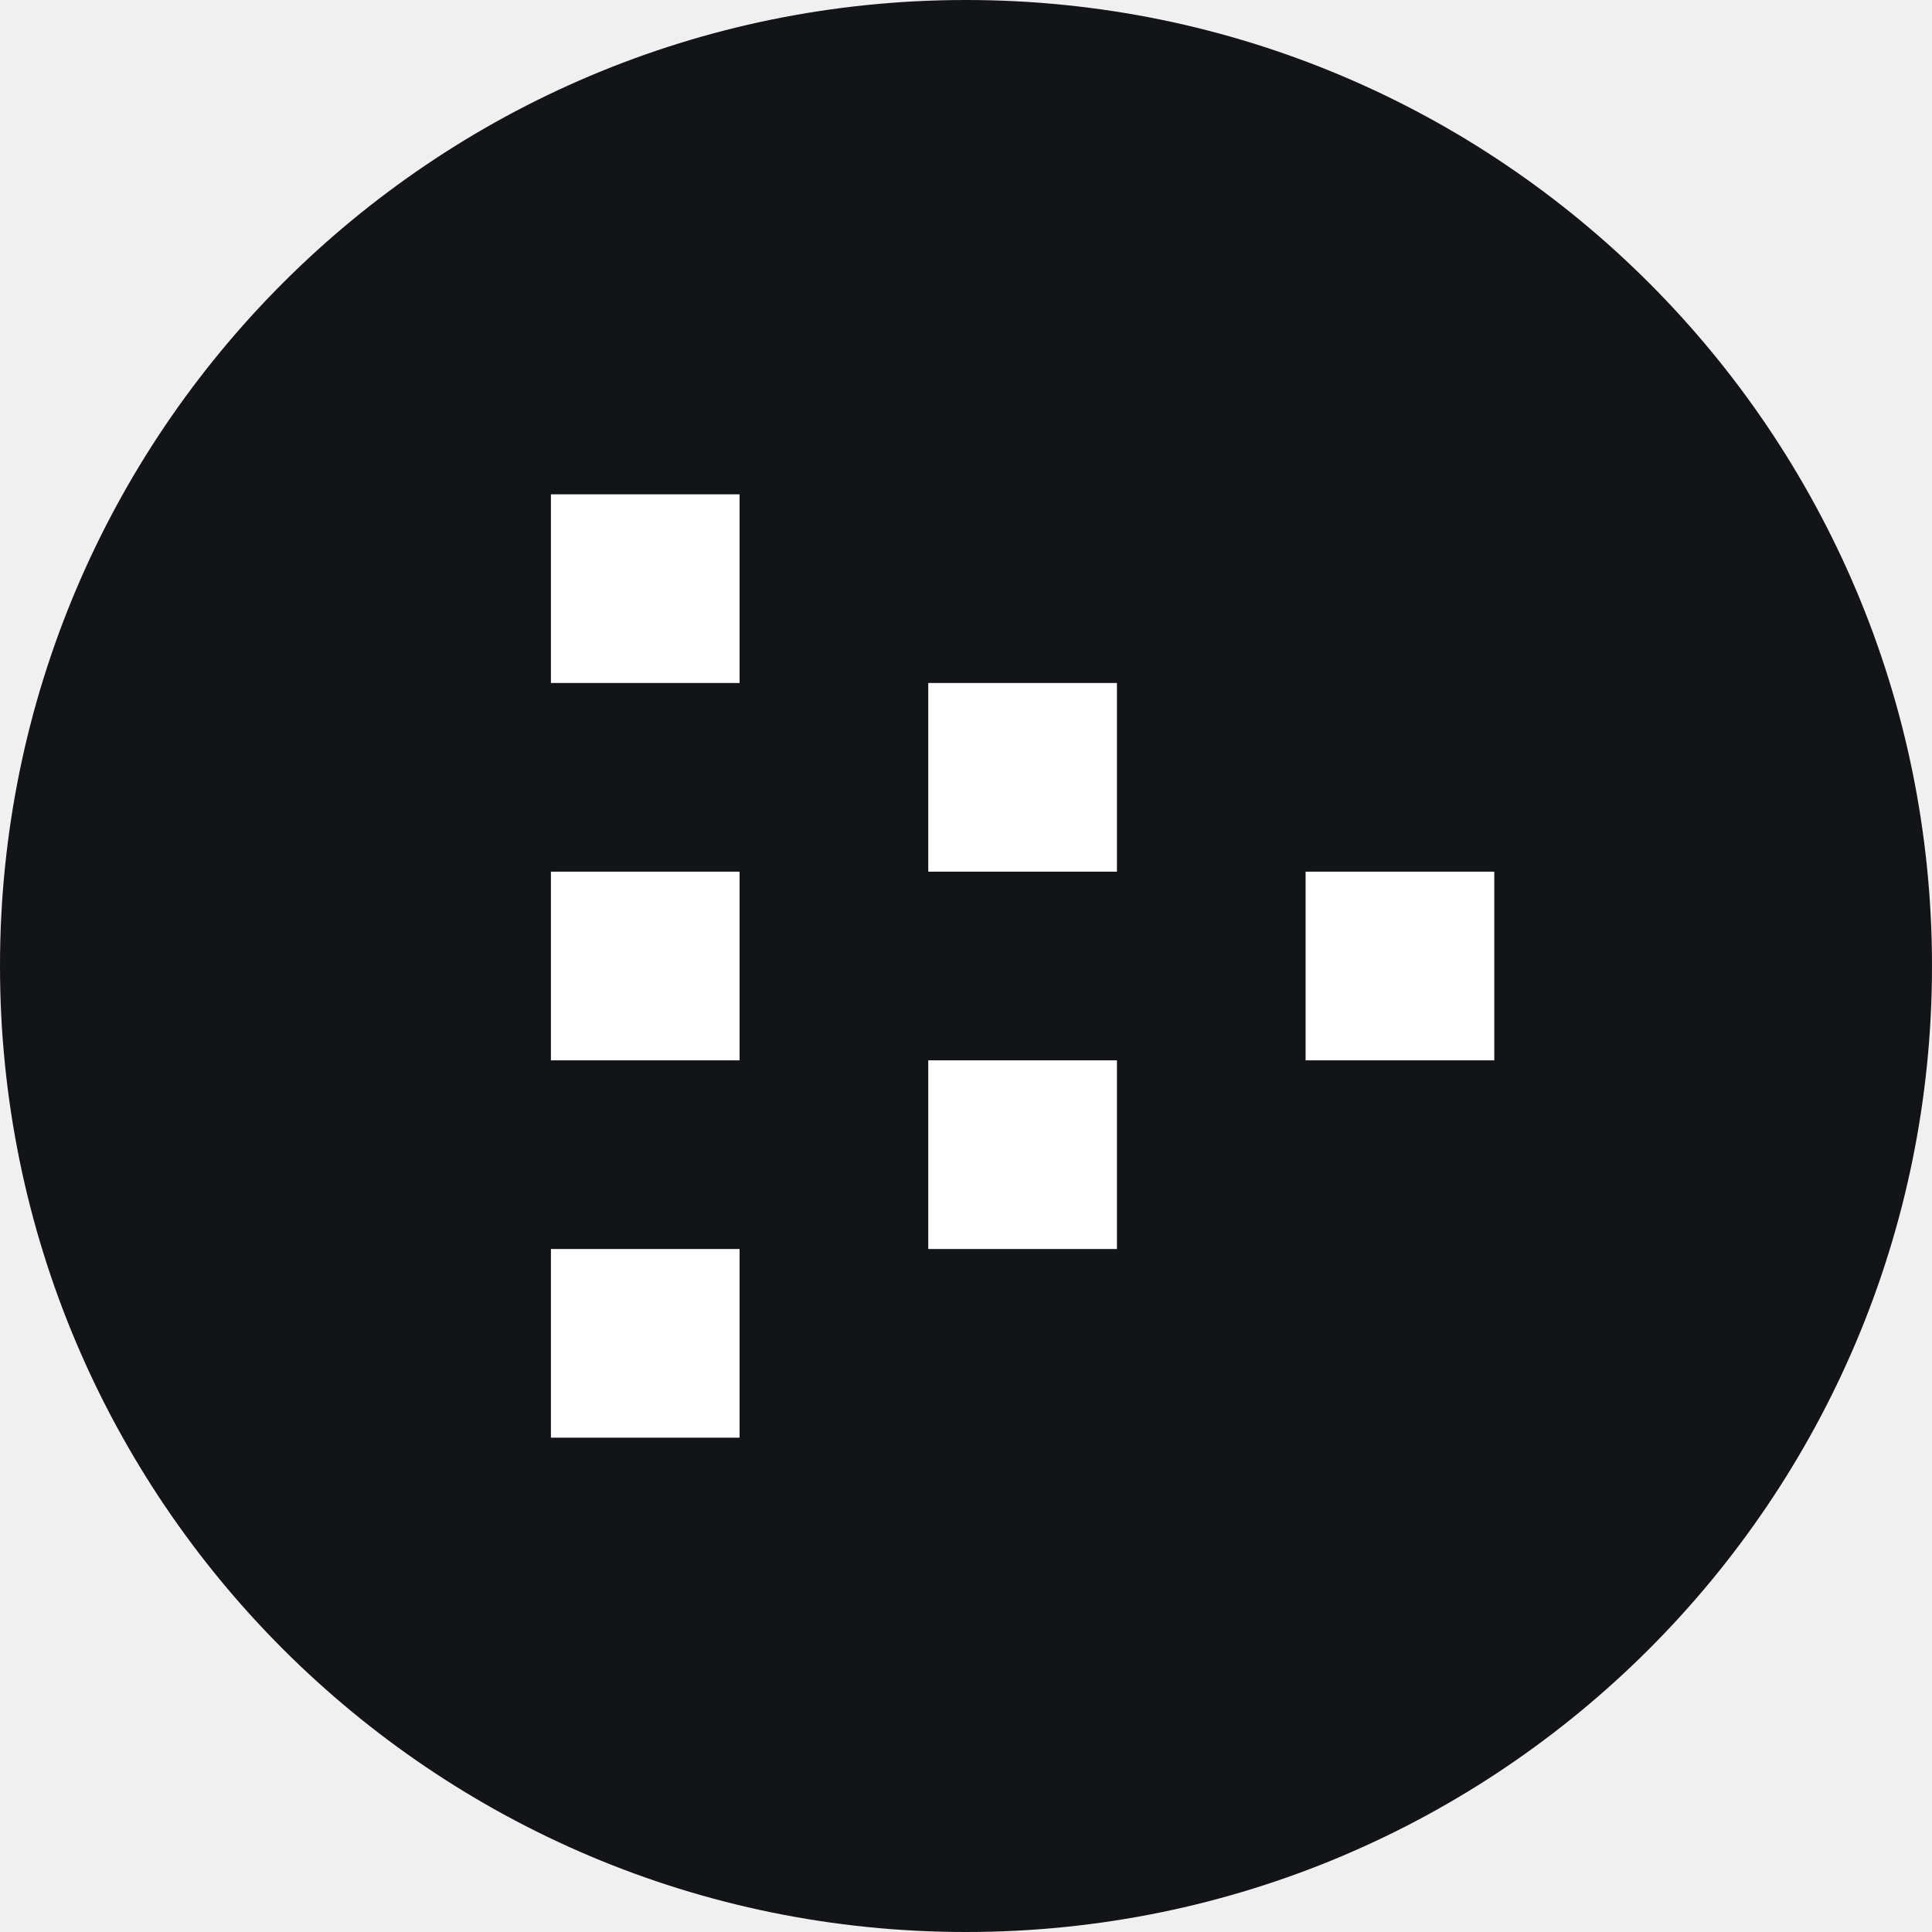
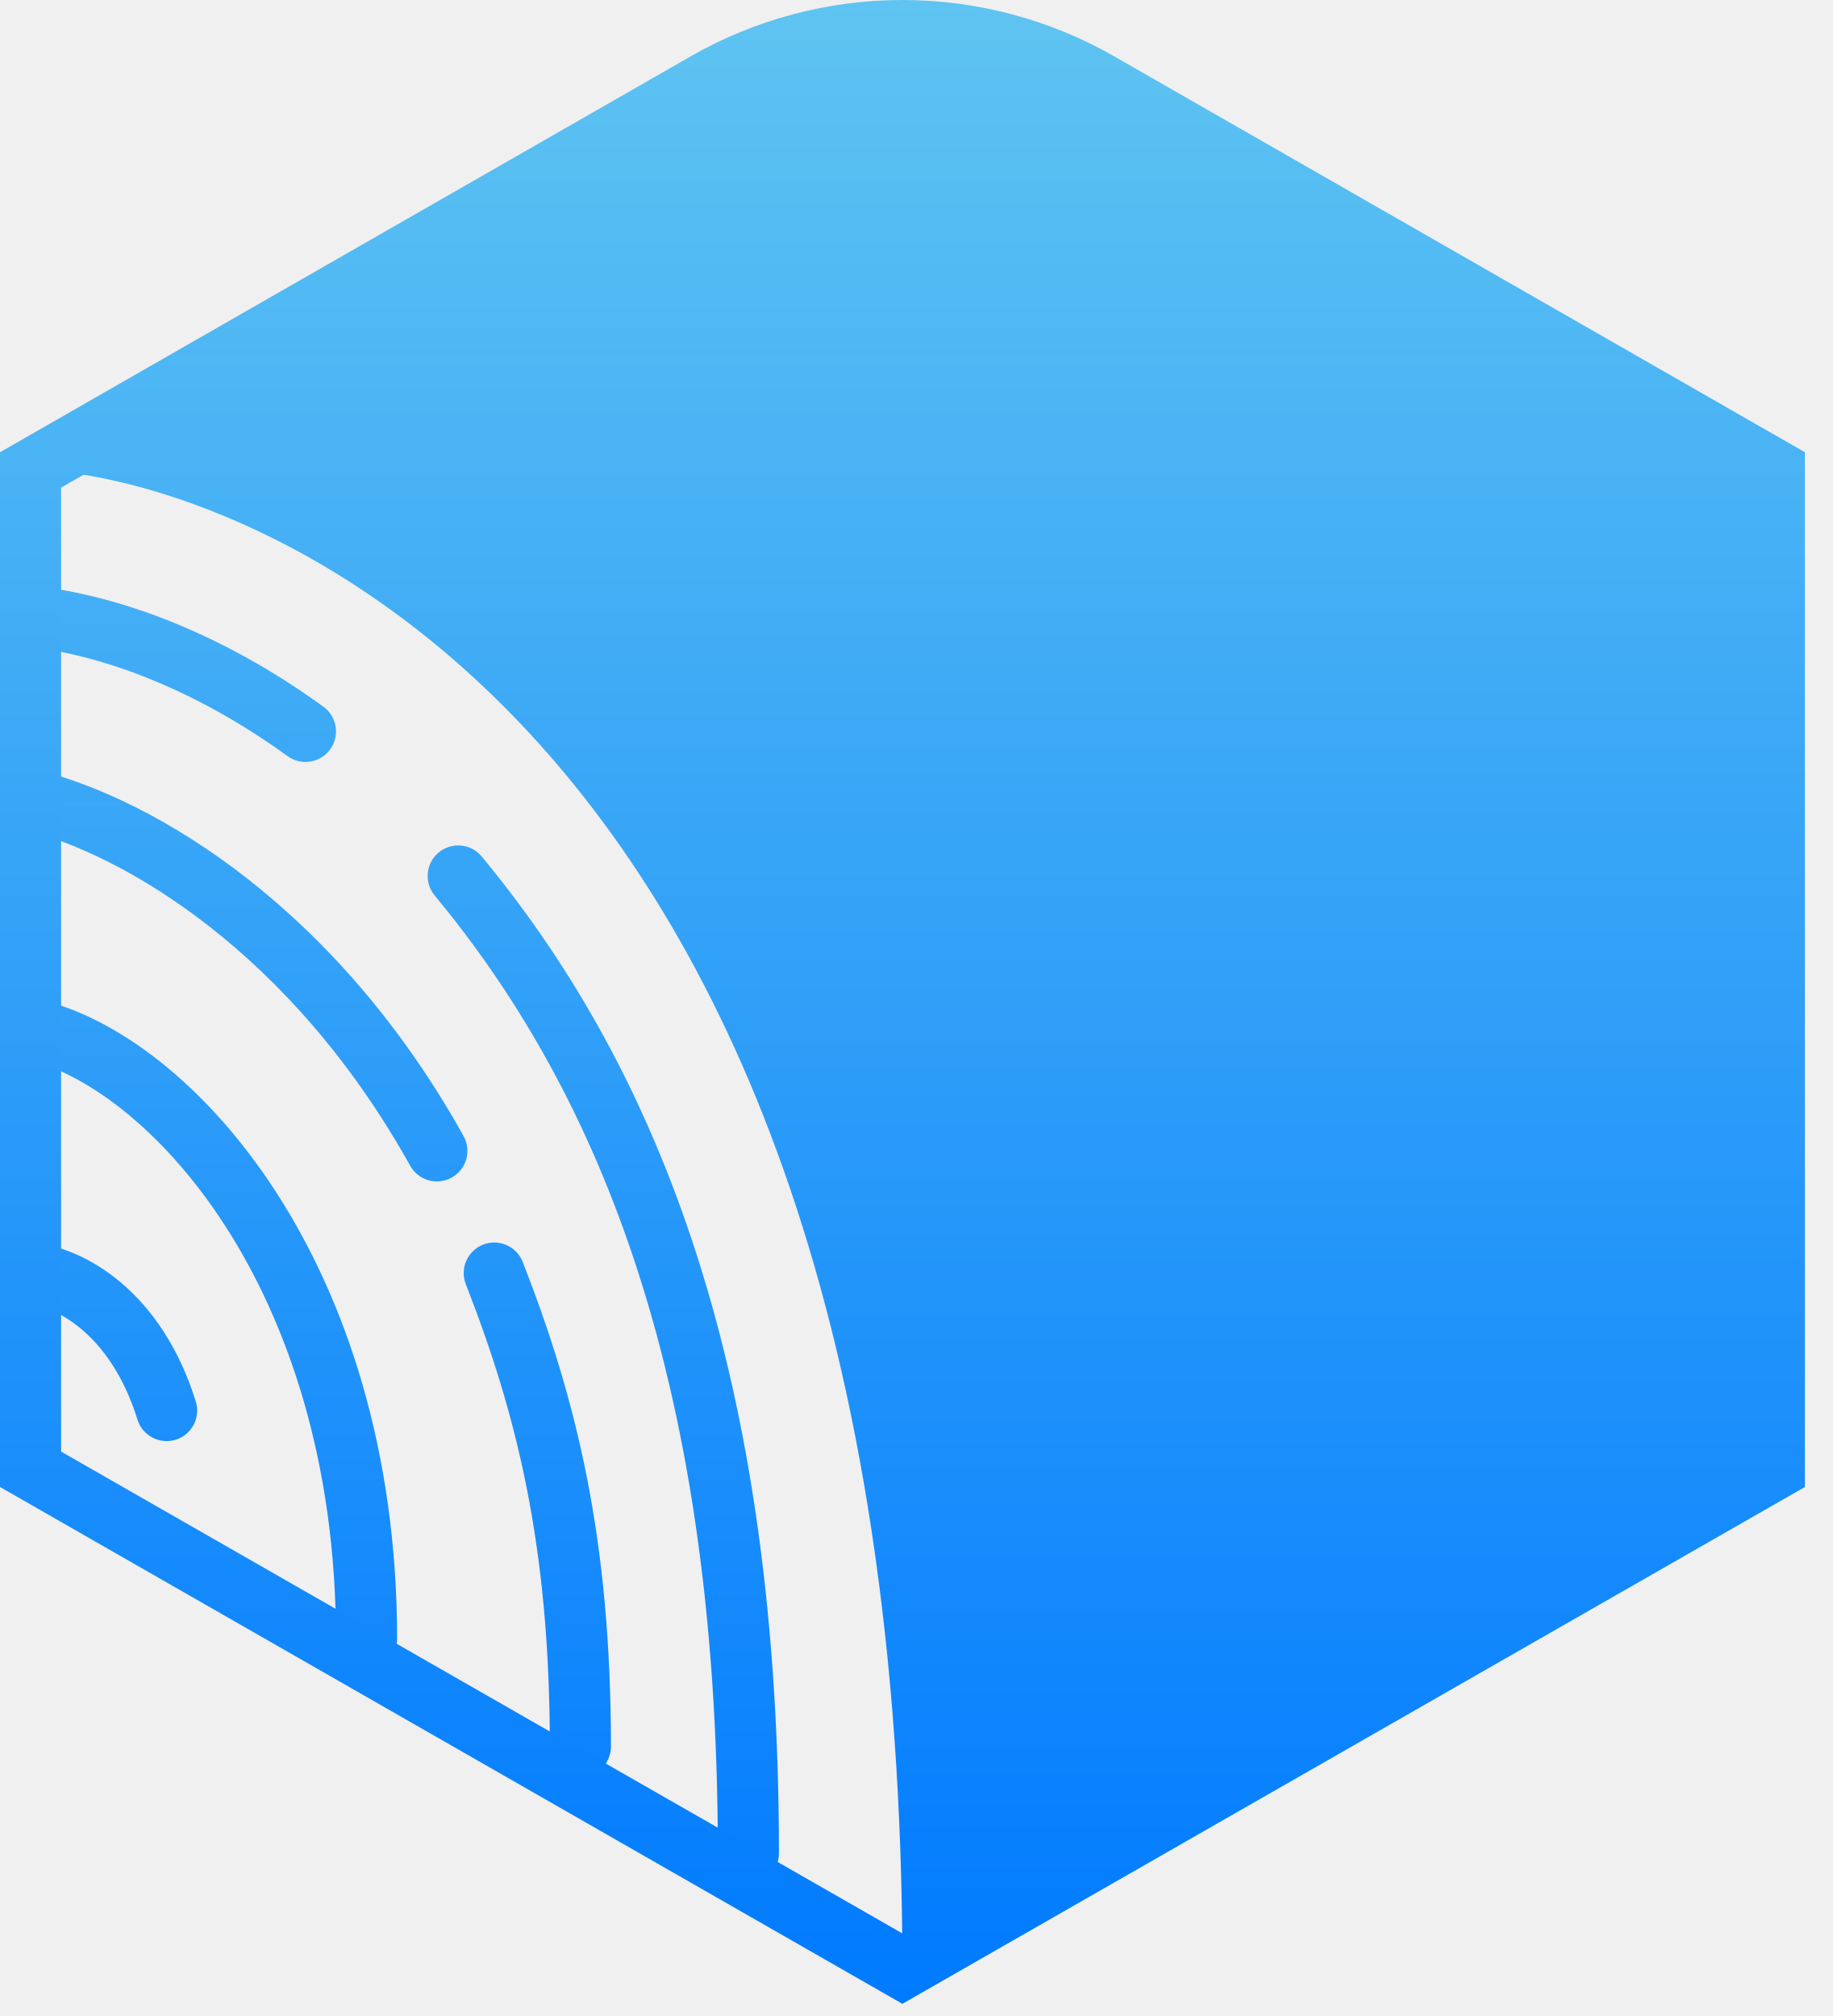
- <svg xmlns="http://www.w3.org/2000/svg" width="1024" height="1024" viewBox="0 0 1024 1024" fill="none">
-   <circle cx="512" cy="512" r="512" fill="#131418" />
-   <path fill-rule="evenodd" clip-rule="evenodd" d="M292 662L292 762L392 762L392 662L292 662ZM292 462L292 562L392 562L392 462L292 462ZM692 462L692 562L792.001 562L792.001 462L692 462ZM292 362L292 262L392 262L392 362L292 362ZM492 461.999L492 361.999L592 361.999L592 461.999L492 461.999ZM492 561.999L492 661.999L592 661.999L592 561.999L492 561.999Z" fill="white" />
+ <svg xmlns="http://www.w3.org/2000/svg" width="60" height="66" viewBox="0 0 60 66" fill="none">
+   <path fill-rule="evenodd" clip-rule="evenodd" d="M0.006 20.072C0.064 19.523 0.557 19.125 1.106 19.183C3.765 19.466 7.173 20.658 10.588 23.136C11.034 23.46 11.134 24.085 10.81 24.532C10.485 24.979 9.86 25.079 9.413 24.754C6.252 22.461 3.171 21.414 0.894 21.172C0.345 21.114 -0.053 20.621 0.006 20.072ZM14.363 27.907C14.789 27.555 15.419 27.615 15.771 28.041C21.151 34.547 25.5 44.156 25.5 60.678C25.5 61.23 25.052 61.678 24.5 61.678C23.948 61.678 23.5 61.23 23.5 60.678C23.5 44.552 19.272 35.412 14.23 29.315C13.878 28.89 13.937 28.259 14.363 27.907Z" fill="url(#paint0_linear_487_7779)" />
+   <path fill-rule="evenodd" clip-rule="evenodd" d="M0.03 25.935C0.164 25.399 0.707 25.074 1.243 25.208C5.098 26.172 11.021 29.732 15.175 37.191C15.444 37.674 15.271 38.283 14.788 38.551C14.306 38.82 13.697 38.647 13.428 38.164C9.528 31.162 4.048 27.971 0.758 27.148C0.222 27.014 -0.104 26.471 0.03 25.935ZM15.816 40.746C16.33 40.545 16.91 40.799 17.112 41.313C18.864 45.794 20 50.356 20 57.178C20 57.73 19.552 58.178 19 58.178C18.448 58.178 18 57.73 18 57.178C18 50.627 16.919 46.311 15.249 42.042C15.048 41.528 15.302 40.948 15.816 40.746Z" fill="url(#paint1_linear_487_7779)" />
+   <path fill-rule="evenodd" clip-rule="evenodd" d="M0.024 33.461C0.144 32.922 0.678 32.582 1.217 32.702C3.805 33.277 6.75 35.496 9.027 39.009C11.325 42.554 13 47.495 13 53.678C13 54.23 12.553 54.678 12 54.678C11.448 54.678 11 54.23 11 53.678C11 47.861 9.426 43.302 7.349 40.097C5.251 36.86 2.696 35.079 0.783 34.654C0.244 34.534 -0.096 34 0.024 33.461Z" fill="url(#paint2_linear_487_7779)" />
+   <path fill-rule="evenodd" clip-rule="evenodd" d="M0.005 41.578C0.06 41.029 0.55 40.628 1.1 40.683C2.778 40.851 5.284 42.27 6.409 45.88C6.574 46.407 6.28 46.968 5.753 47.133C5.225 47.297 4.665 47.003 4.5 46.475C3.596 43.575 1.724 42.755 0.901 42.673C0.351 42.618 -0.05 42.128 0.005 41.578Z" fill="url(#paint3_linear_487_7779)" />
+   <path fill-rule="evenodd" clip-rule="evenodd" d="M22.622 1.838C24.728 0.634 27.115 0 29.544 0C31.973 0 34.359 0.634 36.465 1.838L59.087 14.805V48.681L29.541 65.601L0 48.681V14.805L22.622 1.838ZM23.616 3.574C23.615 3.574 23.616 3.574 23.616 3.574L2 15.964V47.522L29.541 63.296L57.087 47.522V15.964L35.472 3.574C35.471 3.574 35.472 3.574 35.472 3.574C33.669 2.543 31.625 2 29.544 2C27.462 2 25.418 2.543 23.616 3.574Z" fill="url(#paint4_linear_487_7779)" />
+   <path d="M35.968 2.706L58.087 15.384V48.102L29.541 64.448C29.541 22.062 6.544 15.384 1 15.384L23.119 2.706C25.073 1.588 27.288 1 29.544 1C31.799 1 34.014 1.588 35.968 2.706Z" fill="url(#paint5_linear_487_7779)" />
+   <defs>
+     <linearGradient id="paint0_linear_487_7779" x1="12.75" y1="0.5" x2="12.75" y2="66" gradientUnits="userSpaceOnUse">
+       <stop stop-color="#5FC4F1" />
+       <stop offset="0" stop-color="#5FC4F1" />
+       <stop offset="1" stop-color="#007AFF" />
+     </linearGradient>
+     <linearGradient id="paint1_linear_487_7779" x1="12.75" y1="0.5" x2="12.75" y2="66" gradientUnits="userSpaceOnUse">
+       <stop stop-color="#5FC4F1" />
+       <stop offset="0" stop-color="#5FC4F1" />
+       <stop offset="1" stop-color="#007AFF" />
+     </linearGradient>
+     <linearGradient id="paint2_linear_487_7779" x1="12.75" y1="0.5" x2="12.75" y2="66" gradientUnits="userSpaceOnUse">
+       <stop stop-color="#5FC4F1" />
+       <stop offset="0" stop-color="#5FC4F1" />
+       <stop offset="1" stop-color="#007AFF" />
+     </linearGradient>
+     <linearGradient id="paint3_linear_487_7779" x1="12.75" y1="0.5" x2="12.75" y2="66" gradientUnits="userSpaceOnUse">
+       <stop stop-color="#5FC4F1" />
+       <stop offset="0" stop-color="#5FC4F1" />
+       <stop offset="1" stop-color="#007AFF" />
+     </linearGradient>
+     <linearGradient id="paint4_linear_487_7779" x1="29.544" y1="0" x2="29.544" y2="65.601" gradientUnits="userSpaceOnUse">
+       <stop stop-color="#5FC4F1" />
+       <stop offset="1" stop-color="#007AFF" />
+     </linearGradient>
+     <linearGradient id="paint5_linear_487_7779" x1="29.544" y1="0" x2="29.544" y2="65.601" gradientUnits="userSpaceOnUse">
+       <stop stop-color="#5FC4F1" />
+       <stop offset="1" stop-color="#007AFF" />
+     </linearGradient>
+   </defs>
</svg>
